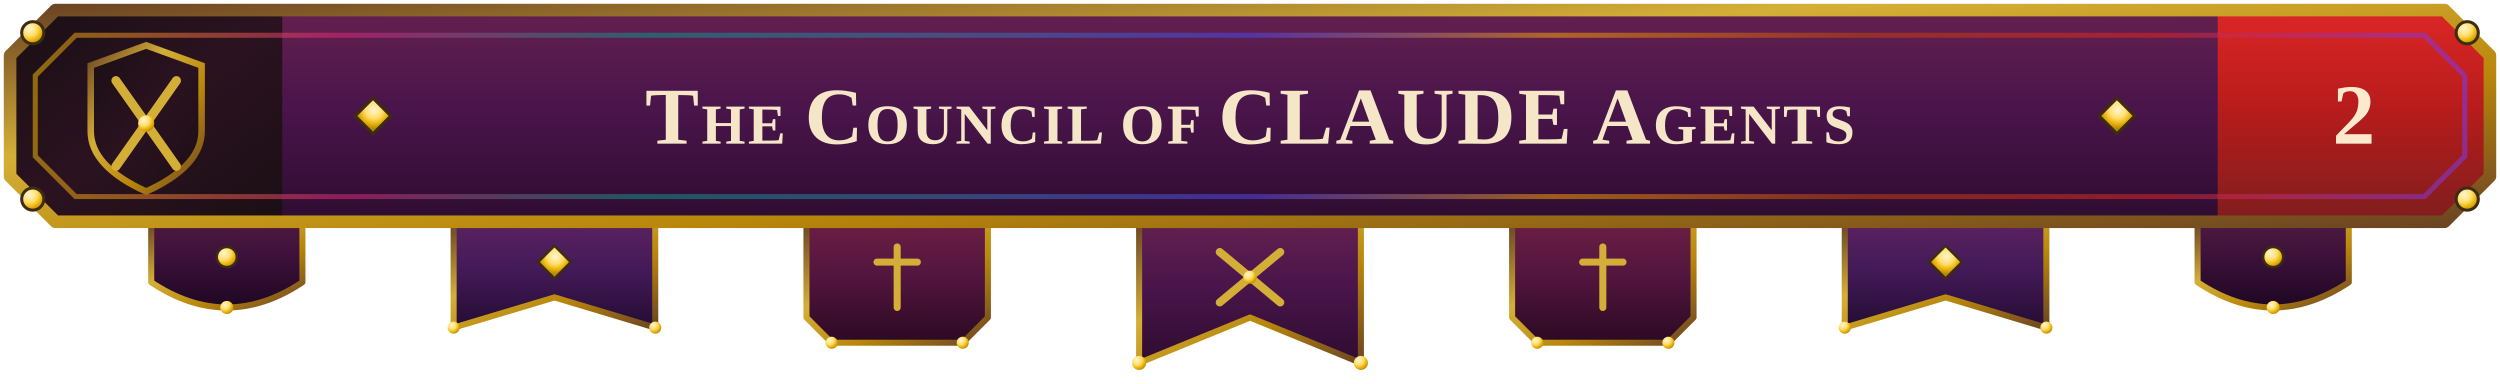
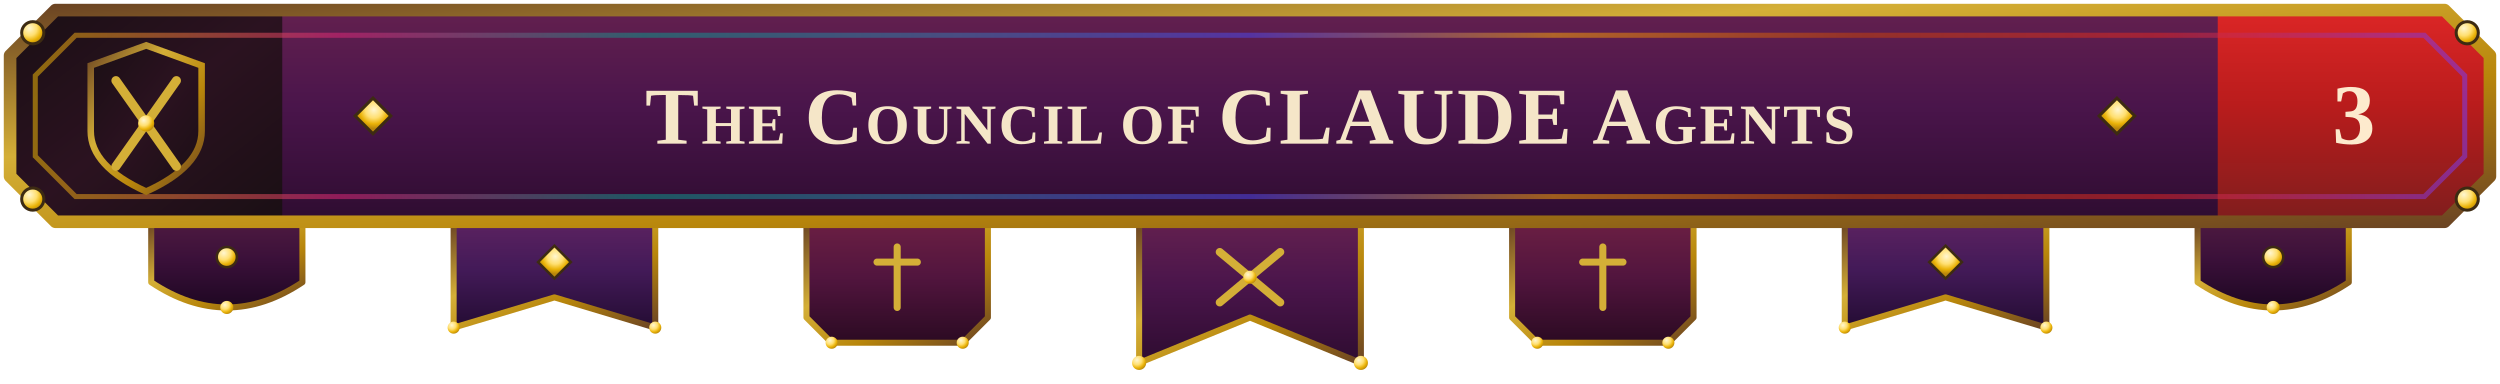
- <svg xmlns="http://www.w3.org/2000/svg" width="372" height="57" viewBox="0 0 496 76" role="img" aria-label="The Council of CLAUDE Agents: 2">
+ <svg xmlns="http://www.w3.org/2000/svg" width="372" height="57" viewBox="0 0 496 76" role="img" aria-label="The Council of CLAUDE Agents: 3">
  <defs>
    <linearGradient id="bdgBgGrad" x1="0%" y1="0%" x2="100%" y2="100%">
      <stop offset="0%" stop-color="#1a0f14" />
      <stop offset="50%" stop-color="#2b1220" />
      <stop offset="100%" stop-color="#1a0f14" />
    </linearGradient>
    <linearGradient id="bdgBronzeGrad" x1="0%" y1="0%" x2="100%" y2="100%">
      <stop offset="0%" stop-color="#6b4423" />
      <stop offset="35%" stop-color="#d4af37" />
      <stop offset="65%" stop-color="#b8860b" />
      <stop offset="100%" stop-color="#6b4423" />
    </linearGradient>
    <linearGradient id="bdgCouncilGrad" x1="0%" y1="0%" x2="100%" y2="0%">
      <stop offset="0%" stop-color="#eab308" />
      <stop offset="12.5%" stop-color="#db2777" />
      <stop offset="25%" stop-color="#0d9488" />
      <stop offset="37.5%" stop-color="#3776ab" />
      <stop offset="50%" stop-color="#4f46e5" />
      <stop offset="62.5%" stop-color="#f59e0b" />
      <stop offset="75%" stop-color="#c2410c" />
      <stop offset="87.5%" stop-color="#dc2626" />
      <stop offset="100%" stop-color="#7c3aed" />
    </linearGradient>
    <linearGradient id="bdgPlumGrad" x1="0%" y1="0%" x2="0%" y2="100%">
      <stop offset="0%" stop-color="#63204f" />
      <stop offset="45%" stop-color="#4a154b" />
      <stop offset="100%" stop-color="#2e0c30" />
    </linearGradient>
    <linearGradient id="bdgCountGrad" x1="0%" y1="0%" x2="0%" y2="100%">
      <stop offset="0%" stop-color="#dc2626" />
      <stop offset="45%" stop-color="#b91c1c" />
      <stop offset="100%" stop-color="#7f1d1d" />
    </linearGradient>
    <radialGradient id="bdgGemGrad" cx="35%" cy="30%" r="75%">
      <stop offset="0%" stop-color="#fff6d0" />
      <stop offset="45%" stop-color="#ffdf70" />
      <stop offset="75%" stop-color="#eab308" />
      <stop offset="100%" stop-color="#b8860b" />
    </radialGradient>
    <linearGradient id="penPlumDeep" x1="0%" y1="0%" x2="0%" y2="100%">
      <stop offset="0%" stop-color="#4e1a40" />
      <stop offset="45%" stop-color="#3a1039" />
      <stop offset="100%" stop-color="#1e0722" />
    </linearGradient>
    <linearGradient id="penPlumWarm" x1="0%" y1="0%" x2="0%" y2="100%">
      <stop offset="0%" stop-color="#6b1f43" />
      <stop offset="45%" stop-color="#52153e" />
      <stop offset="100%" stop-color="#2b0a22" />
    </linearGradient>
    <linearGradient id="penPlumCool" x1="0%" y1="0%" x2="0%" y2="100%">
      <stop offset="0%" stop-color="#5b2260" />
      <stop offset="45%" stop-color="#431a58" />
      <stop offset="100%" stop-color="#240c33" />
    </linearGradient>
  </defs>
  <path d="M 11 2 L 485 2 L 494 11 L 494 35 L 485 44 L 11 44 L 2 35 L 2 11 Z" fill="url(#bdgPlumGrad)" />
  <path d="M 11 2 L 56 2 L 56 44 L 11 44 L 2 35 L 2 11 Z" fill="url(#bdgBgGrad)" />
  <line x1="56" y1="3" x2="56" y2="43" stroke="url(#bdgBronzeGrad)" stroke-width="1.5" />
  <path d="M 440 2 L 485 2 L 494 11 L 494 35 L 485 44 L 440 44 Z" fill="url(#bdgCountGrad)" />
  <line x1="440" y1="3" x2="440" y2="43" stroke="url(#bdgBronzeGrad)" stroke-width="1.5" />
  <path d="M 15 7 L 481 7 L 489 15 L 489 31 L 481 39 L 15 39 L 7 31 L 7 15 Z" fill="none" stroke="url(#bdgCouncilGrad)" stroke-width="1" opacity="0.55" />
  <g stroke="url(#bdgBronzeGrad)" stroke-width="1.2" stroke-linejoin="round">
    <path d="M 30 44 L 60 44 L 60 56 Q 45 66 30 56 Z" fill="url(#penPlumDeep)" />
    <path d="M 90 44 L 130 44 L 130 65 L 110 59 L 90 65 Z" fill="url(#penPlumCool)" />
    <path d="M 160 44 L 196 44 L 196 63 L 191 68 L 165 68 L 160 63 Z" fill="url(#penPlumWarm)" />
    <path d="M 226 44 L 270 44 L 270 72 L 248 63 L 226 72 Z" fill="url(#bdgPlumGrad)" />
    <path d="M 300 44 L 336 44 L 336 63 L 331 68 L 305 68 L 300 63 Z" fill="url(#penPlumWarm)" />
    <path d="M 366 44 L 406 44 L 406 65 L 386 59 L 366 65 Z" fill="url(#penPlumCool)" />
    <path d="M 436 44 L 466 44 L 466 56 Q 451 66 436 56 Z" fill="url(#penPlumDeep)" />
  </g>
  <g fill="url(#bdgGemGrad)">
    <circle cx="45" cy="61" r="1.3" />
    <circle cx="451" cy="61" r="1.3" />
    <circle cx="90" cy="65" r="1.2" />
    <circle cx="130" cy="65" r="1.2" />
    <circle cx="366" cy="65" r="1.2" />
    <circle cx="406" cy="65" r="1.2" />
    <circle cx="165" cy="68" r="1.2" />
    <circle cx="191" cy="68" r="1.2" />
    <circle cx="305" cy="68" r="1.2" />
    <circle cx="331" cy="68" r="1.2" />
    <circle cx="226" cy="72" r="1.4" />
    <circle cx="270" cy="72" r="1.4" />
  </g>
  <g fill="url(#bdgGemGrad)" stroke="#3d2b12" stroke-width="0.5">
    <circle cx="45" cy="51" r="2" />
    <circle cx="451" cy="51" r="2" />
    <rect width="4.6" height="4.6" transform="translate(110,52) rotate(45) translate(-2.3,-2.3)" />
    <rect width="4.6" height="4.6" transform="translate(386,52) rotate(45) translate(-2.3,-2.3)" />
  </g>
  <g stroke="#d4af37" stroke-width="1.4" stroke-linecap="round">
    <line x1="178" y1="49" x2="178" y2="61" />
    <line x1="174" y1="52" x2="182" y2="52" />
    <line x1="318" y1="49" x2="318" y2="61" />
    <line x1="314" y1="52" x2="322" y2="52" />
  </g>
  <path d="M 242 50 L 254 60 M 254 50 L 242 60" stroke="#d4af37" stroke-width="1.6" stroke-linecap="round" />
  <circle cx="248" cy="55" r="1.3" fill="url(#bdgGemGrad)" />
  <path d="M 11 2 L 485 2 L 494 11 L 494 35 L 485 44 L 11 44 L 2 35 L 2 11 Z" fill="none" stroke="url(#bdgBronzeGrad)" stroke-width="2.5" stroke-linejoin="round" />
  <path d="M 29 9 L 40 13 L 40 26 Q 40 33 29 38 Q 18 33 18 26 L 18 13 Z" fill="url(#bdgBgGrad)" stroke="url(#bdgBronzeGrad)" stroke-width="1.3" />
  <path d="M 23 16 L 35 33 M 35 16 L 23 33" stroke="#d4af37" stroke-width="1.8" stroke-linecap="round" />
  <circle cx="29" cy="24.5" r="1.6" fill="url(#bdgGemGrad)" />
  <rect width="5" height="5" fill="url(#bdgGemGrad)" stroke="#3d2b12" stroke-width="0.6" transform="translate(74,23) rotate(45) translate(-2.5,-2.5)" />
  <rect width="5" height="5" fill="url(#bdgGemGrad)" stroke="#3d2b12" stroke-width="0.6" transform="translate(420,23) rotate(45) translate(-2.5,-2.5)" />
  <g fill="url(#bdgGemGrad)" stroke="#3d2b12" stroke-width="0.6">
    <circle cx="6.5" cy="6.5" r="2.2" />
    <circle cx="489.5" cy="6.5" r="2.2" />
    <circle cx="489.5" cy="39.5" r="2.2" />
    <circle cx="6.5" cy="39.5" r="2.2" />
  </g>
  <text x="248" y="28.5" text-anchor="middle" fill="#f5e6c8" font-family="Cinzel, Georgia, 'Times New Roman', serif" font-size="16" font-weight="700" letter-spacing="0.5" style="font-variant: small-caps">The Council of CLAUDE Agents</text>
-   <text x="467" y="28.5" text-anchor="middle" fill="#fdeacd" font-family="Cinzel, Georgia, 'Times New Roman', serif" font-size="17" font-weight="700" letter-spacing="0.5">2</text>
+   <text x="467" y="28.5" text-anchor="middle" fill="#fdeacd" font-family="Cinzel, Georgia, 'Times New Roman', serif" font-size="17" font-weight="700" letter-spacing="0.5">3</text>
</svg>
